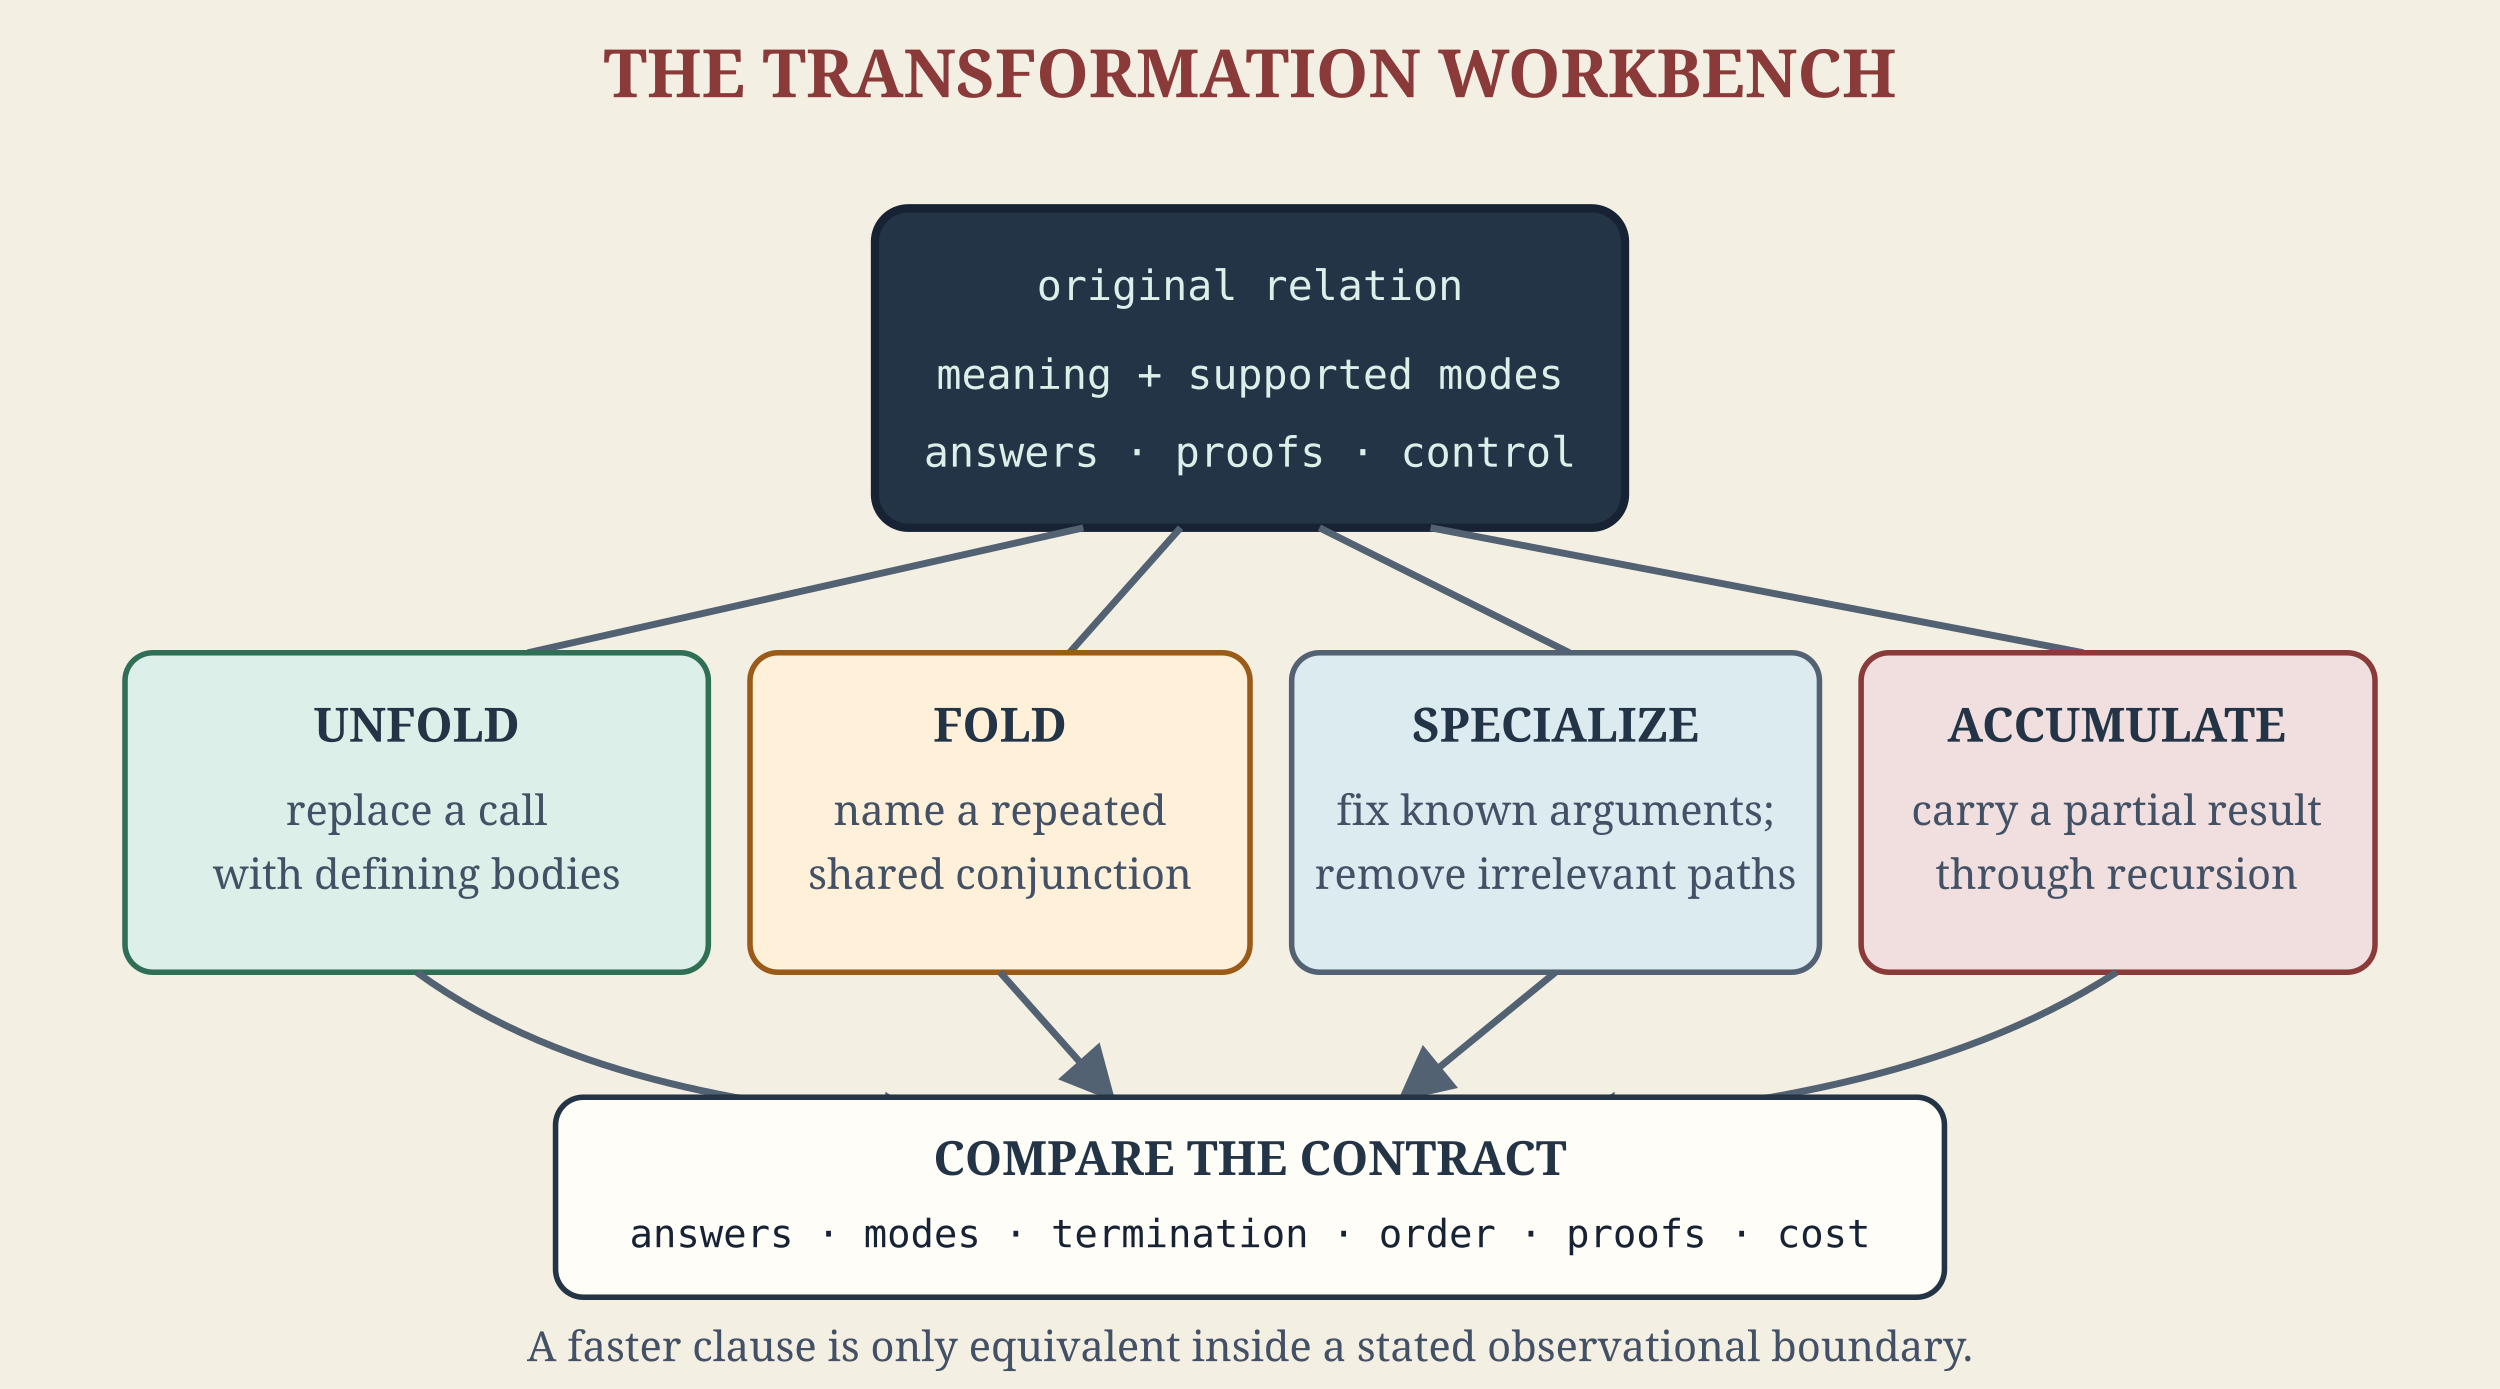
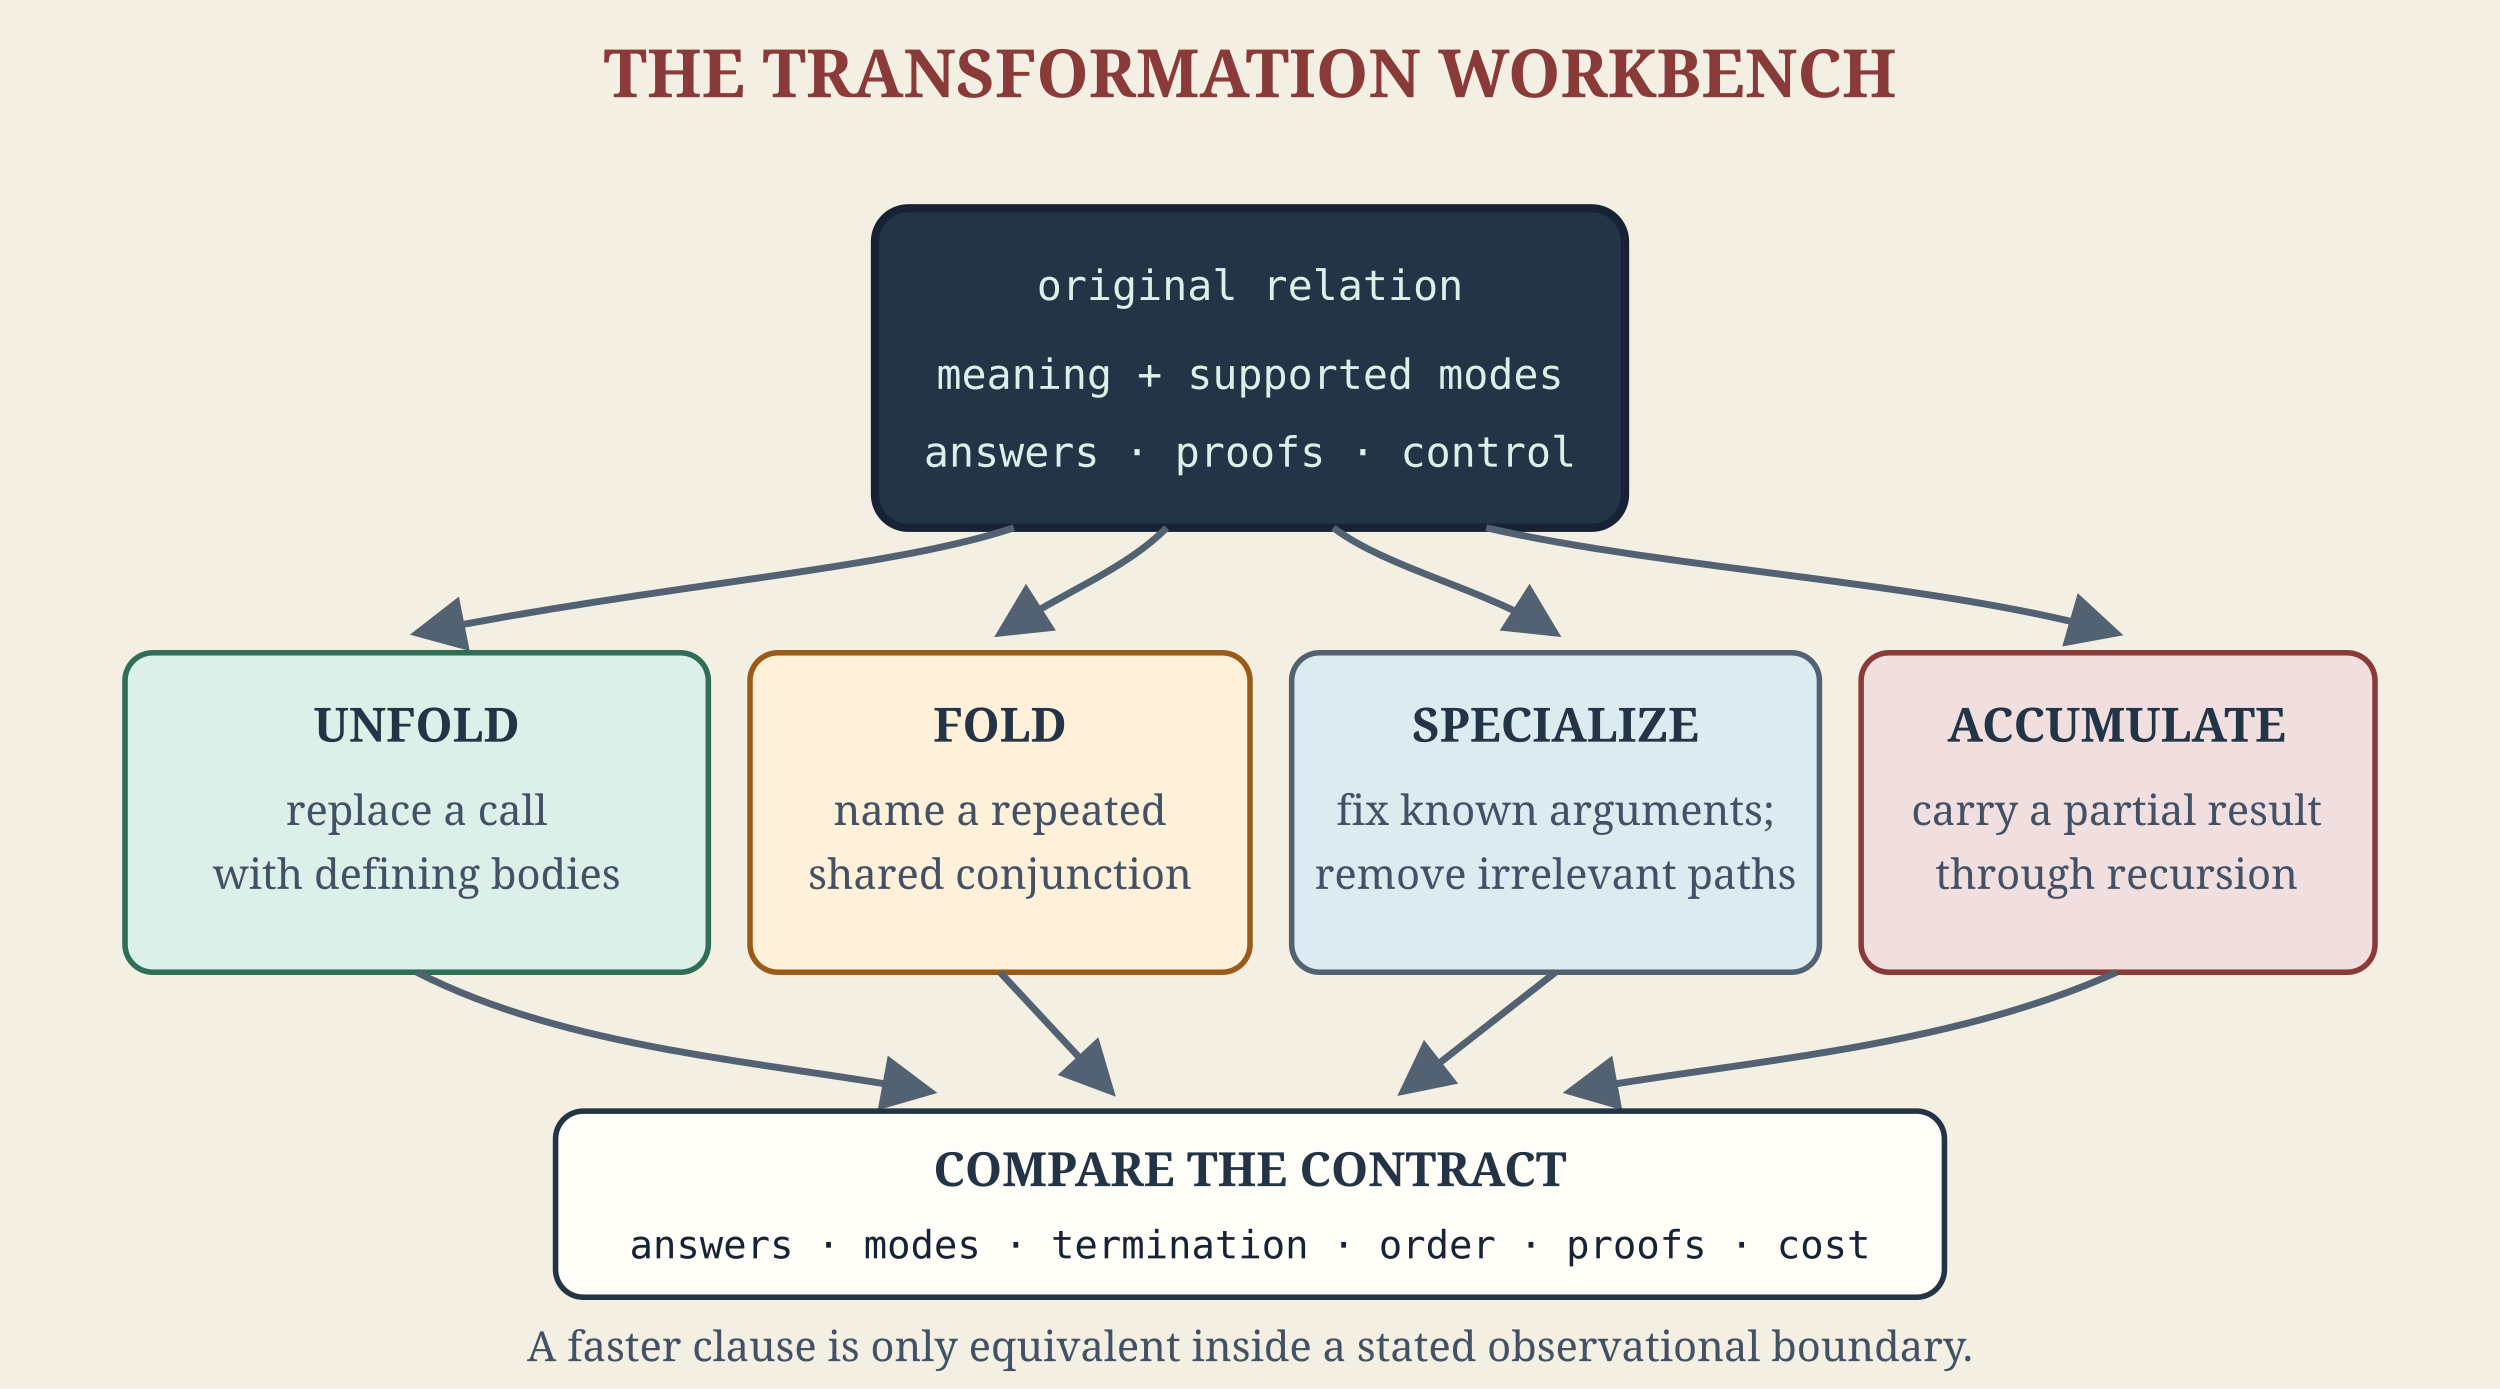
<svg xmlns="http://www.w3.org/2000/svg" width="900" height="500" viewBox="0 0 900 500" role="img" aria-labelledby="title desc">
  <defs>
    <style>
      .paper{fill:#fffdf7;stroke:#243447;stroke-width:2}.source{fill:#243447;stroke:#172334;stroke-width:3}
      .green{fill:#dcefe8;stroke:#2f6f55;stroke-width:2}.gold{fill:#fff0d9;stroke:#9a5b18;stroke-width:2}
      .rose{fill:#f1dfdf;stroke:#8b3a3a;stroke-width:2}.blue{fill:#dcebf0;stroke:#526273;stroke-width:2}
      .title{fill:#8b3a3a;font:bold 24px Georgia,serif}.label{fill:#243447;font:bold 17px Georgia,serif}
      .prose{fill:#435166;font:15px Georgia,serif}.code{fill:#172334;font:14px ui-monospace,SFMono-Regular,Consolas,monospace}
      .light{fill:#dcefe8;font:15px ui-monospace,SFMono-Regular,Consolas,monospace}.line{fill:none;stroke:#526273;stroke-width:2.5}
    </style>
    <marker id="arrow" markerWidth="8" markerHeight="8" refX="7" refY="4" orient="auto">
      <path d="M0 0L8 4L0 8Z" fill="#526273" />
    </marker>
  </defs>
  <rect width="900" height="500" fill="#f4efe3" />
  <text class="title" x="450" y="35" text-anchor="middle">THE TRANSFORMATION WORKBENCH</text>
  <rect class="source" x="315" y="75" width="270" height="115" rx="12" />
  <text class="light" x="450" y="108" text-anchor="middle">original relation</text>
  <text class="light" x="450" y="140" text-anchor="middle">meaning + supported modes</text>
  <text class="light" x="450" y="168" text-anchor="middle">answers · proofs · control</text>
-   <path class="line" d="M390 190L190 235M425 190L385 235M475 190L565 235M515 190L750 235" />
+   <path class="line" marker-end="url(#arrow)" d="M365 190C320 205 240 210 150 228" />
+   <path class="line" marker-end="url(#arrow)" d="M420 190C405 205 385 212 360 228" />
+   <path class="line" marker-end="url(#arrow)" d="M480 190C500 205 535 212 560 228" />
+   <path class="line" marker-end="url(#arrow)" d="M535 190C600 205 700 210 762 228" />
  <rect class="green" x="45" y="235" width="210" height="115" rx="10" />
  <text class="label" x="150" y="267" text-anchor="middle">UNFOLD</text>
  <text class="prose" x="150" y="297" text-anchor="middle">replace a call</text>
  <text class="prose" x="150" y="320" text-anchor="middle">with defining bodies</text>
  <rect class="gold" x="270" y="235" width="180" height="115" rx="10" />
  <text class="label" x="360" y="267" text-anchor="middle">FOLD</text>
  <text class="prose" x="360" y="297" text-anchor="middle">name a repeated</text>
  <text class="prose" x="360" y="320" text-anchor="middle">shared conjunction</text>
  <rect class="blue" x="465" y="235" width="190" height="115" rx="10" />
  <text class="label" x="560" y="267" text-anchor="middle">SPECIALIZE</text>
  <text class="prose" x="560" y="297" text-anchor="middle">fix known arguments;</text>
  <text class="prose" x="560" y="320" text-anchor="middle">remove irrelevant paths</text>
  <rect class="rose" x="670" y="235" width="185" height="115" rx="10" />
  <text class="label" x="762" y="267" text-anchor="middle">ACCUMULATE</text>
  <text class="prose" x="762" y="297" text-anchor="middle">carry a partial result</text>
  <text class="prose" x="762" y="320" text-anchor="middle">through recursion</text>
-   <path class="line" marker-end="url(#arrow)" d="M150 350C205 390 275 398 335 405" />
-   <path class="line" marker-end="url(#arrow)" d="M360 350L400 395" />
-   <path class="line" marker-end="url(#arrow)" d="M560 350L505 395" />
-   <path class="line" marker-end="url(#arrow)" d="M762 350C700 390 625 398 565 405" />
-   <rect class="paper" x="200" y="395" width="500" height="72" rx="10" />
-   <text class="label" x="450" y="423" text-anchor="middle">COMPARE THE CONTRACT</text>
-   <text class="code" x="450" y="449" text-anchor="middle">answers · modes · termination · order · proofs · cost</text>
+   <path class="line" marker-end="url(#arrow)" d="M150 350C205 378 275 382 335 393" />
+   <path class="line" marker-end="url(#arrow)" d="M360 350L400 393" />
+   <path class="line" marker-end="url(#arrow)" d="M560 350L505 393" />
+   <path class="line" marker-end="url(#arrow)" d="M762 350C700 378 625 382 565 393" />
+   <rect class="paper" x="200" y="400" width="500" height="67" rx="10" />
+   <text class="label" x="450" y="427" text-anchor="middle">COMPARE THE CONTRACT</text>
+   <text class="code" x="450" y="453" text-anchor="middle">answers · modes · termination · order · proofs · cost</text>
  <text class="prose" x="450" y="490" text-anchor="middle">A faster clause is only equivalent inside a stated observational boundary.</text>
</svg>
